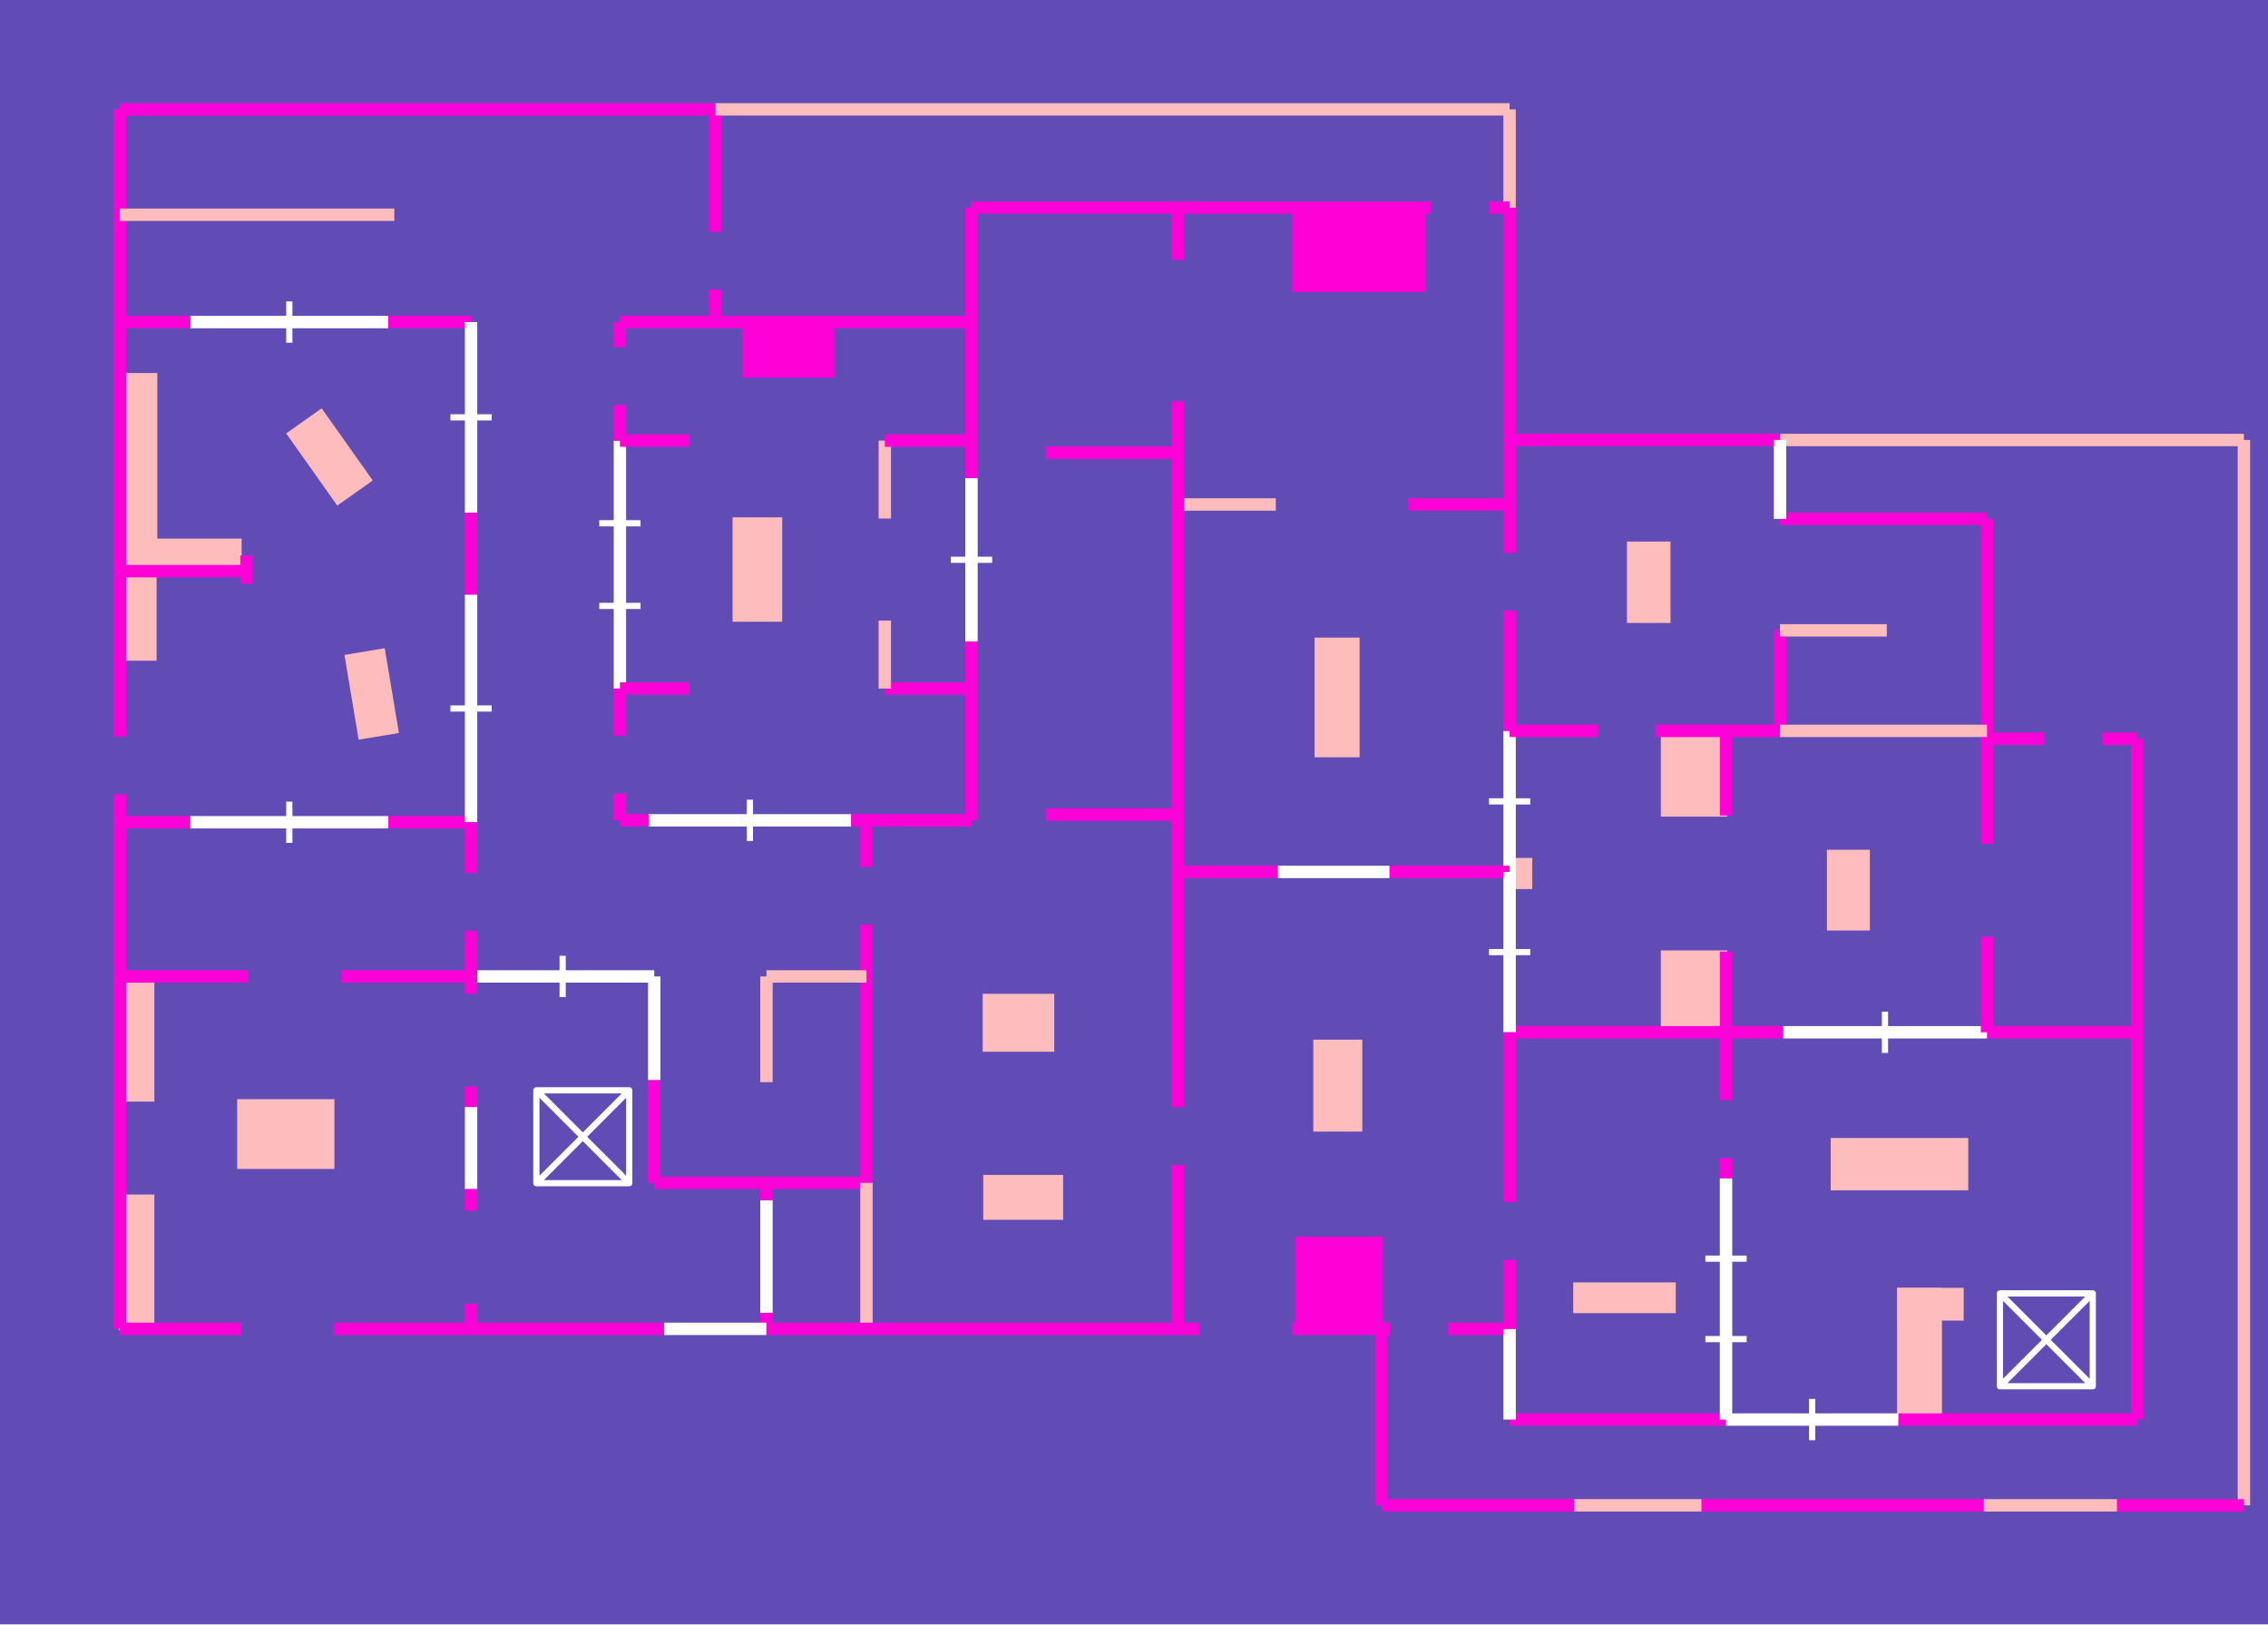
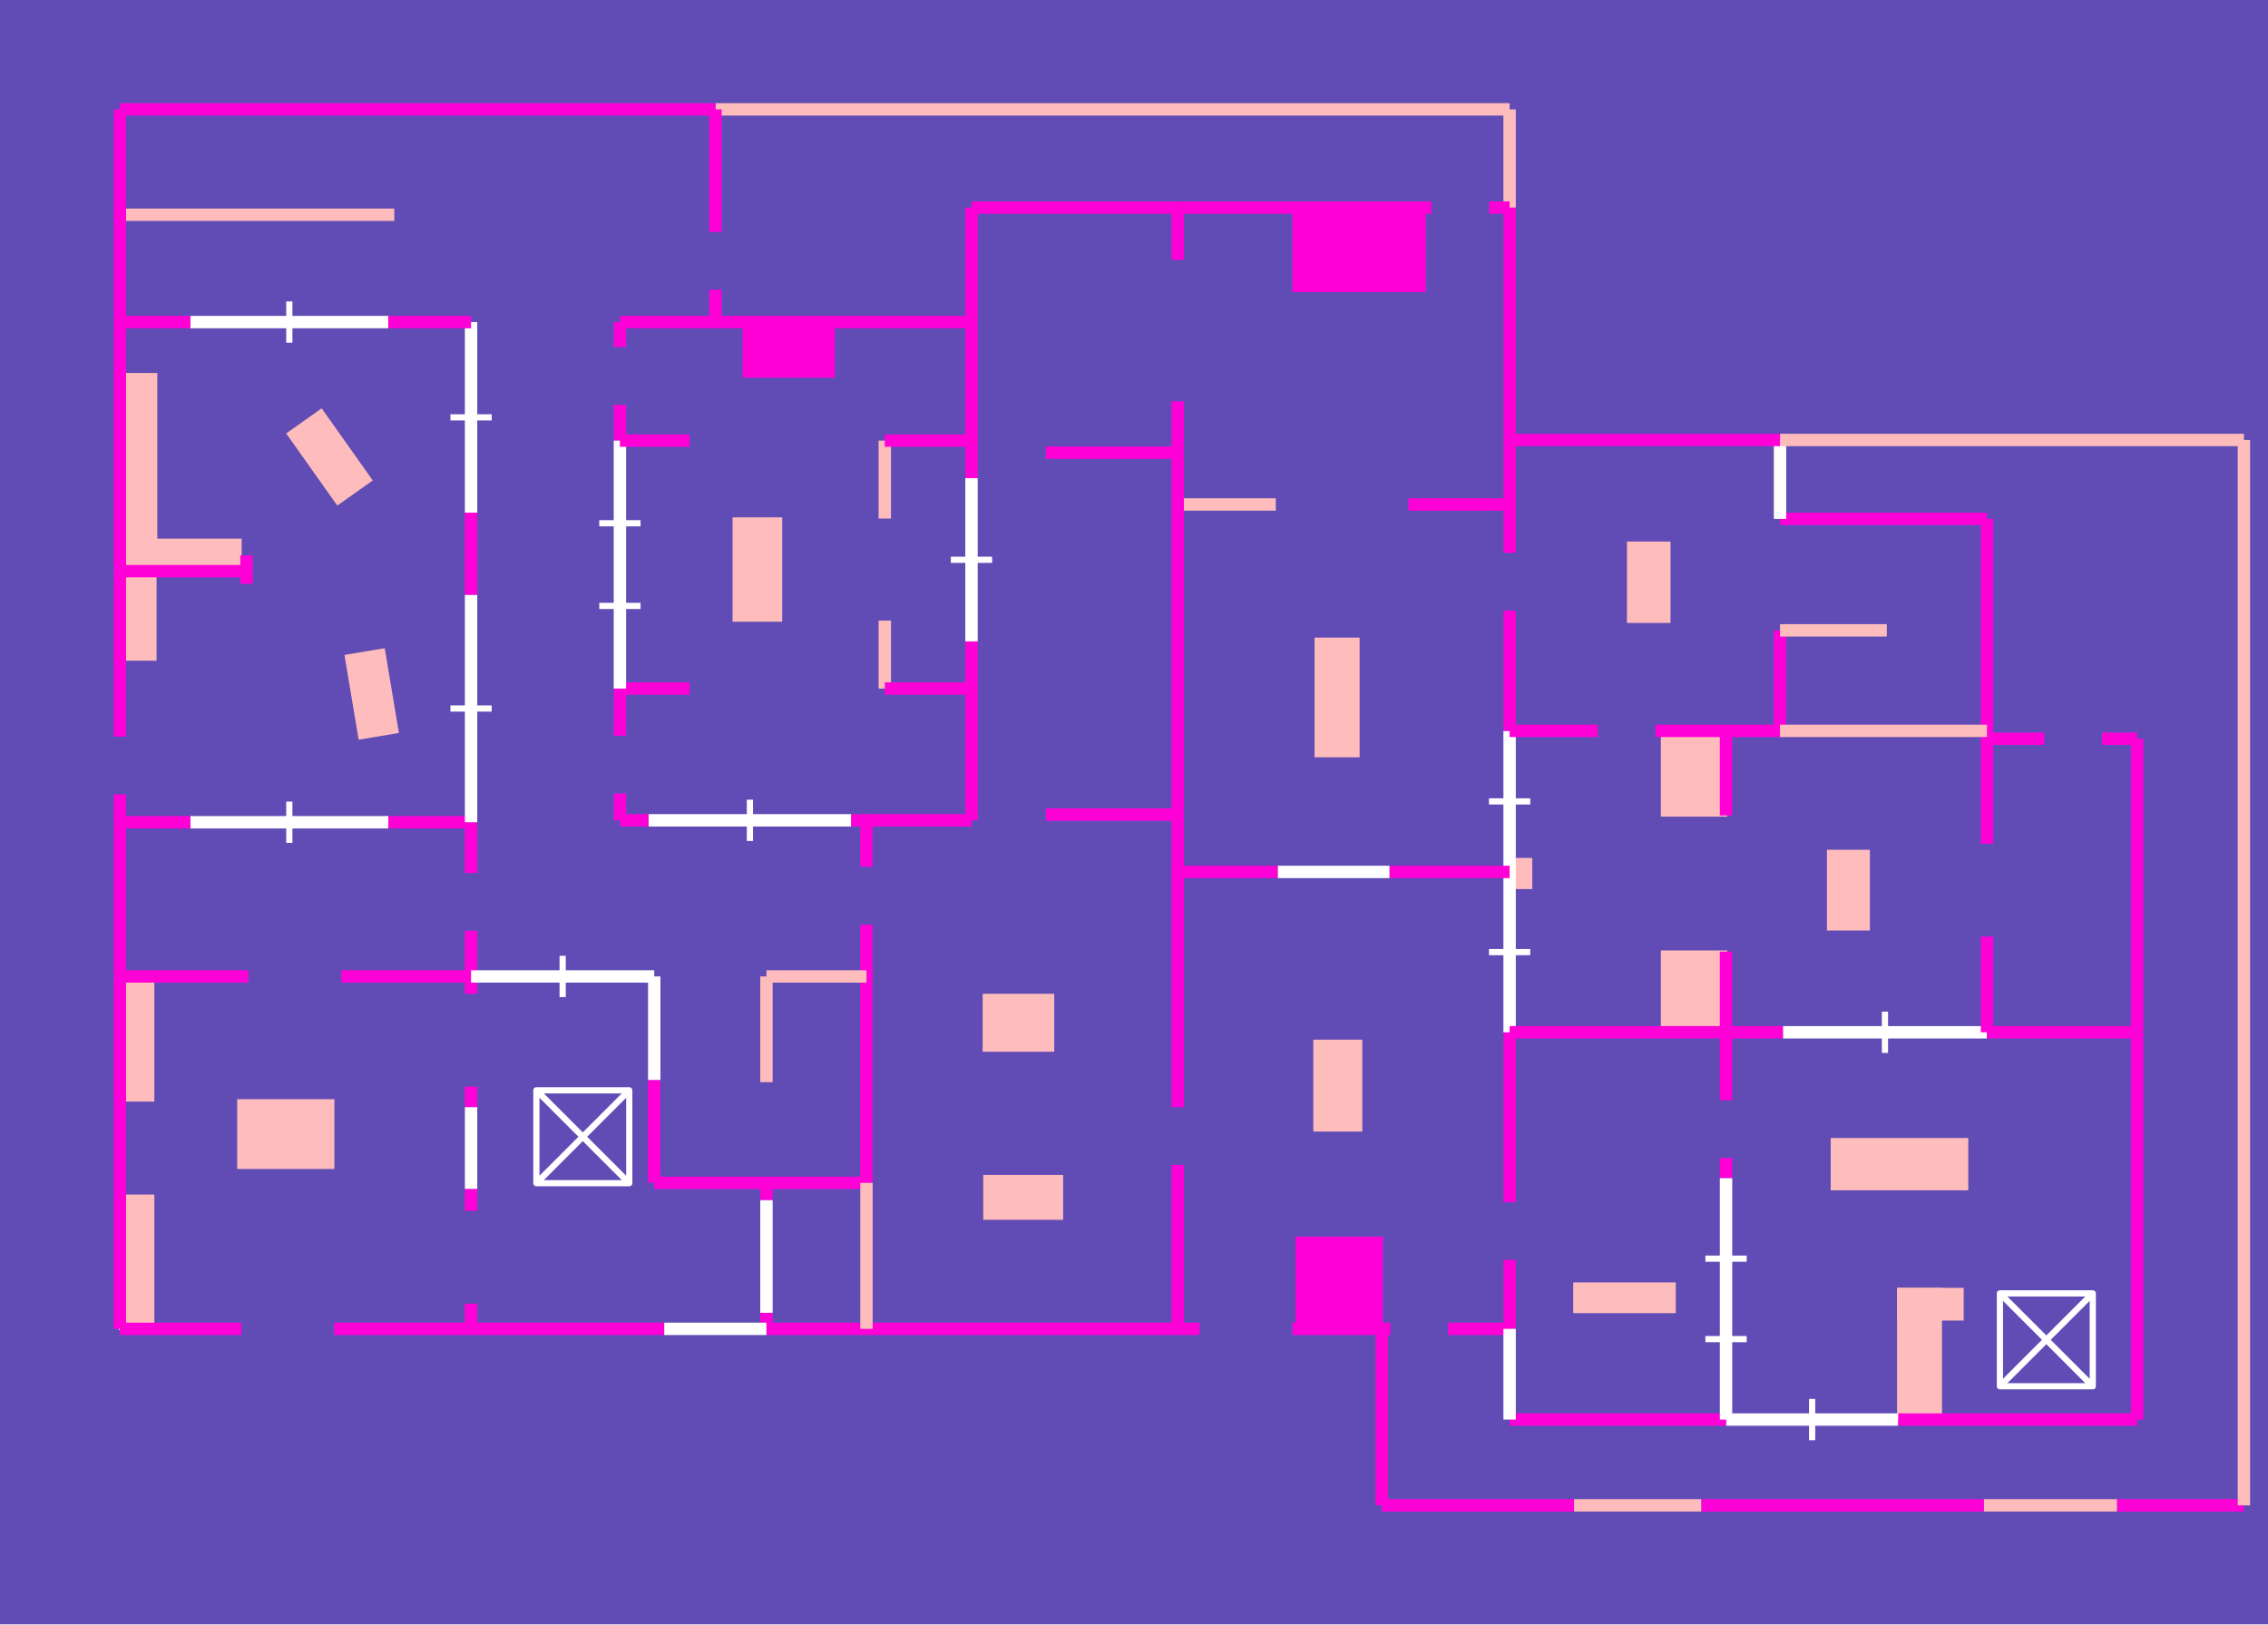
<svg xmlns="http://www.w3.org/2000/svg" viewBox="-235 -170 715 512">
  <rect fill="#614CB6" height="512" width="715" x="-235" y="-170" />
+   <path d="M75.167,-143.633 L96.98,-143.633 L96.98,-161.15 L75.167,-161.15 z" fill="#FFBCBC" stroke="#FFBCBC" stroke-width="0.75" transform="scale(1, -1)" />
+   <path d="M-114.017,-34.757 L-109.67,-60.735 L-121.626,-62.736 L-125.973,-36.758 z" fill="#FFBCBC" stroke="#FFBCBC" stroke-width="0.75" transform="scale(1, -1)" />
+   <path d="M-186.719,-137.788 L-197.205,-137.788 L-197.205,-176.863 L-186.719,-176.863 z" fill="#FFBCBC" stroke="#FFBCBC" stroke-width="0.75" transform="scale(1, -1)" />
+   <path d="M193.255,-68.33 L179.796,-68.33 L179.796,-31.355 L193.255,-31.355 z" fill="#FFBCBC" stroke="#FFBCBC" stroke-width="0.75" transform="scale(1, -1)" />
  <path d="M288.968,-87.042 L309.14,-87.042 L309.14,-60.378 L288.968,-60.378 z" fill="#FFBCBC" stroke="#FFBCBC" stroke-width="0.75" transform="scale(1, -1)" />
+   <path d="M173.823,-248.874 L200.613,-248.874 L200.613,-220.197 L173.823,-220.197 z" fill="#FF00D7" stroke="#FF00D7" stroke-width="0.75" transform="scale(1, -1)" />
+   <path d="M-159.193,-0.157 L-197.205,-0.157 L-197.205,-10.034 L-159.193,-10.034 z" fill="#FFBCBC" stroke="#FFBCBC" stroke-width="0.75" transform="scale(1, -1)" />
+   <path d="M194.094,-186.317 L179.402,-186.317 L179.402,-158.095 L194.094,-158.095 z" fill="#FFBCBC" stroke="#FFBCBC" stroke-width="0.75" transform="scale(1, -1)" />
+   <path d="M247.68,-109.87 L240.912,-109.87 L240.912,-100.806 L247.68,-100.806 z" fill="#FFBCBC" stroke="#FFBCBC" stroke-width="0.75" transform="scale(1, -1)" />
  <path d="M11.218,6.549 L-3.678,6.549 L-3.678,-25.609 L11.218,-25.609 z" fill="#FFBCBC" stroke="#FFBCBC" stroke-width="0.75" transform="scale(1, -1)" />
+   <path d="M278.285,-1.077 L291.265,-1.077 L291.265,-25.992 L278.285,-25.992 z" fill="#FFBCBC" stroke="#FFBCBC" stroke-width="0.75" transform="scale(1, -1)" />
+   <path d="M363.433,-236.319 L376.839,-236.319 L376.839,-277.466 L363.433,-277.466 z" fill="#FFBCBC" stroke="#FFBCBC" stroke-width="0.75" transform="scale(1, -1)" />
+   <path d="M383.691,-245.892 L363.433,-245.892 L363.433,-236.319 L383.691,-236.319 z" fill="#FFBCBC" stroke="#FFBCBC" stroke-width="0.75" transform="scale(1, -1)" />
+   <path d="M288.968,-129.966 L309.14,-129.966 L309.14,-155.392 L288.968,-155.392 z" fill="#FFBCBC" stroke="#FFBCBC" stroke-width="0.75" transform="scale(1, -1)" />
+   <path d="M-133.687,40.769 L-118.009,18.641 L-128.575,11.155 L-144.253,33.283 z" fill="#FFBCBC" stroke="#FFBCBC" stroke-width="0.75" transform="scale(1, -1)" />
  <path d="M172.782,104.552 L214.113,104.552 L214.113,78.315 L172.782,78.315 z" fill="#FF00D7" stroke="#FF00D7" stroke-width="0.75" transform="scale(1, -1)" />
+   <path d="M27.837,68.476 L-0.525,68.476 L-0.525,51.327 L27.837,51.327 z" fill="#FF00D7" stroke="#FF00D7" stroke-width="0.75" transform="scale(1, -1)" />
+   <path d="M261.345,-234.616 L292.929,-234.616 L292.929,-243.553 L261.345,-243.553 z" fill="#FFBCBC" stroke="#FFBCBC" stroke-width="0.75" transform="scale(1, -1)" />
+   <path d="M-129.955,-198.099 L-159.854,-198.099 L-159.854,-176.863 L-129.955,-176.863 z" fill="#FFBCBC" stroke="#FFBCBC" stroke-width="0.75" transform="scale(1, -1)" />
+   <path d="M341.321,-98.234 L354.111,-98.234 L354.111,-122.934 L341.321,-122.934 z" fill="#FFBCBC" stroke="#FFBCBC" stroke-width="0.75" transform="scale(1, -1)" />
+   <path d="M-186.719,-206.915 L-197.205,-206.915 L-197.205,-248.874 L-186.719,-248.874 z" fill="#FFBCBC" stroke="#FFBCBC" stroke-width="0.75" transform="scale(1, -1)" />
  <path d="M342.516,-189.093 L385.125,-189.093 L385.125,-204.832 L342.516,-204.832 z" fill="#FFBCBC" stroke="#FFBCBC" stroke-width="0.75" transform="scale(1, -1)" />
-   <path d="M247.68,-109.87 L240.912,-109.87 L240.912,-100.806 L247.68,-100.806 z" fill="#FFBCBC" stroke="#FFBCBC" stroke-width="0.75" transform="scale(1, -1)" />
-   <path d="M-114.017,-34.757 L-109.67,-60.735 L-121.626,-62.736 L-125.973,-36.758 z" fill="#FFBCBC" stroke="#FFBCBC" stroke-width="0.75" transform="scale(1, -1)" />
-   <path d="M-186.719,-206.915 L-197.205,-206.915 L-197.205,-248.874 L-186.719,-248.874 z" fill="#FFBCBC" stroke="#FFBCBC" stroke-width="0.75" transform="scale(1, -1)" />
-   <path d="M75.167,-143.633 L96.98,-143.633 L96.98,-161.15 L75.167,-161.15 z" fill="#FFBCBC" stroke="#FFBCBC" stroke-width="0.75" transform="scale(1, -1)" />
-   <path d="M288.968,-129.966 L309.14,-129.966 L309.14,-155.392 L288.968,-155.392 z" fill="#FFBCBC" stroke="#FFBCBC" stroke-width="0.75" transform="scale(1, -1)" />
+   <path d="M99.783,-214.126 L75.348,-214.126 L75.348,-200.73 L99.783,-200.73 z" fill="#FFBCBC" stroke="#FFBCBC" stroke-width="0.75" transform="scale(1, -1)" />
  <path d="M-185.779,52.047 L-197.205,52.047 L-197.205,-10.034 L-185.779,-10.034 z" fill="#FFBCBC" stroke="#FFBCBC" stroke-width="0.75" transform="scale(1, -1)" />
-   <path d="M383.691,-245.892 L363.433,-245.892 L363.433,-236.319 L383.691,-236.319 z" fill="#FFBCBC" stroke="#FFBCBC" stroke-width="0.75" transform="scale(1, -1)" />
-   <path d="M193.255,-68.33 L179.796,-68.33 L179.796,-31.355 L193.255,-31.355 z" fill="#FFBCBC" stroke="#FFBCBC" stroke-width="0.75" transform="scale(1, -1)" />
-   <path d="M363.433,-236.319 L376.839,-236.319 L376.839,-277.466 L363.433,-277.466 z" fill="#FFBCBC" stroke="#FFBCBC" stroke-width="0.75" transform="scale(1, -1)" />
-   <path d="M194.094,-186.317 L179.402,-186.317 L179.402,-158.095 L194.094,-158.095 z" fill="#FFBCBC" stroke="#FFBCBC" stroke-width="0.75" transform="scale(1, -1)" />
-   <path d="M173.823,-248.874 L200.613,-248.874 L200.613,-220.197 L173.823,-220.197 z" fill="#FF00D7" stroke="#FF00D7" stroke-width="0.75" transform="scale(1, -1)" />
-   <path d="M-129.955,-198.099 L-159.854,-198.099 L-159.854,-176.863 L-129.955,-176.863 z" fill="#FFBCBC" stroke="#FFBCBC" stroke-width="0.75" transform="scale(1, -1)" />
-   <path d="M99.783,-214.126 L75.348,-214.126 L75.348,-200.73 L99.783,-200.73 z" fill="#FFBCBC" stroke="#FFBCBC" stroke-width="0.75" transform="scale(1, -1)" />
-   <path d="M27.837,68.476 L-0.525,68.476 L-0.525,51.327 L27.837,51.327 z" fill="#FF00D7" stroke="#FF00D7" stroke-width="0.75" transform="scale(1, -1)" />
-   <path d="M278.285,-1.077 L291.265,-1.077 L291.265,-25.992 L278.285,-25.992 z" fill="#FFBCBC" stroke="#FFBCBC" stroke-width="0.75" transform="scale(1, -1)" />
-   <path d="M341.321,-98.234 L354.111,-98.234 L354.111,-122.934 L341.321,-122.934 z" fill="#FFBCBC" stroke="#FFBCBC" stroke-width="0.75" transform="scale(1, -1)" />
-   <path d="M-133.687,40.769 L-118.009,18.641 L-128.575,11.155 L-144.253,33.283 z" fill="#FFBCBC" stroke="#FFBCBC" stroke-width="0.75" transform="scale(1, -1)" />
-   <path d="M-186.719,-137.788 L-197.205,-137.788 L-197.205,-176.863 L-186.719,-176.863 z" fill="#FFBCBC" stroke="#FFBCBC" stroke-width="0.75" transform="scale(1, -1)" />
-   <path d="M261.345,-234.616 L292.929,-234.616 L292.929,-243.553 L261.345,-243.553 z" fill="#FFBCBC" stroke="#FFBCBC" stroke-width="0.75" transform="scale(1, -1)" />
-   <path d="M-159.193,-0.157 L-197.205,-0.157 L-197.205,-10.034 L-159.193,-10.034 z" fill="#FFBCBC" stroke="#FFBCBC" stroke-width="0.75" transform="scale(1, -1)" />
  <path d="M-186.015,-37.889 L-197.205,-37.889 L-197.205,-10.034 L-186.015,-10.034 z" fill="#FFBCBC" stroke="#FFBCBC" stroke-width="0.75" transform="scale(1, -1)" />
+   <path d="M395.482,-266.972 L424.759,-237.695 L395.482,-237.695 L424.759,-266.972 L395.482,-266.972 L395.482,-237.695 L424.759,-237.695 L424.759,-266.972 z" fill="none" stroke="#FFFFFF" stroke-linejoin="round" stroke-width="1.952" transform="scale(1, -1)" />
  <path d="M-65.902,-202.959 L-36.625,-173.683 L-65.902,-173.683 L-36.625,-202.959 L-65.902,-202.959 L-65.902,-173.683 L-36.625,-173.683 L-36.625,-202.959 z" fill="none" stroke="#FFFFFF" stroke-linejoin="round" stroke-width="1.952" transform="scale(1, -1)" />
-   <path d="M395.482,-266.972 L424.759,-237.695 L395.482,-237.695 L424.759,-266.972 L395.482,-266.972 L395.482,-237.695 L424.759,-237.695 L424.759,-266.972 z" fill="none" stroke="#FFFFFF" stroke-linejoin="round" stroke-width="1.952" transform="scale(1, -1)" />
+   <path d="M-197.205,-10.034 L-197.205,68.476 z" fill="none" stroke="#FF00D7" stroke-width="3.904" transform="scale(1, -1)" />
+   <path d="M438.751,-155.392 L438.751,-62.863 z" fill="none" stroke="#FF00D7" stroke-width="3.904" transform="scale(1, -1)" />
+   <path d="M240.912,135.525 L240.912,104.552 z" fill="none" stroke="#FFBCBC" stroke-width="3.904" transform="scale(1, -1)" />
+   <path d="M94.716,27.304 L136.271,27.304 z" fill="none" stroke="#FF00D7" stroke-width="3.904" transform="scale(1, -1)" />
+   <path d="M-86.495,-248.874 L-129.633,-248.874 z" fill="none" stroke="#FF00D7" stroke-width="3.904" transform="scale(1, -1)" />
+   <path d="M-158.91,-248.874 L-197.205,-248.874 z" fill="none" stroke="#FF00D7" stroke-width="3.904" transform="scale(1, -1)" />
  <path d="M71.27,-32.19 L71.27,19.285 z" fill="none" stroke="#FFFFFF" stroke-width="3.904" transform="scale(1, -1)" />
  <path d="M77.776,-6.453 L64.764,-6.453 z" fill="none" stroke="#FFFFFF" stroke-width="1.952" transform="scale(1, -1)" />
-   <path d="M71.27,68.476 L-39.57,68.476 z" fill="none" stroke="#FF00D7" stroke-width="3.904" transform="scale(1, -1)" />
-   <path d="M-25.611,-248.874 L-86.495,-248.874 z" fill="none" stroke="#FF00D7" stroke-width="3.904" transform="scale(1, -1)" />
+   <path d="M309.14,-277.466 L363.433,-277.466 z" fill="none" stroke="#FFFFFF" stroke-width="3.904" transform="scale(1, -1)" />
+   <path d="M336.286,-283.972 L336.286,-270.96 z" fill="none" stroke="#FFFFFF" stroke-width="1.952" transform="scale(1, -1)" />
+   <path d="M327.077,-155.392 L391.414,-155.392 z" fill="none" stroke="#FFFFFF" stroke-width="3.904" transform="scale(1, -1)" />
+   <path d="M359.245,-161.898 L359.245,-148.886 z" fill="none" stroke="#FFFFFF" stroke-width="1.952" transform="scale(1, -1)" />
+   <path d="M136.271,-248.874 L6.63,-248.874 z" fill="none" stroke="#FF00D7" stroke-width="3.904" transform="scale(1, -1)" />
+   <path d="M326.162,-28.696 L326.162,-60.378 z" fill="none" stroke="#FF00D7" stroke-width="3.904" transform="scale(1, -1)" />
+   <path d="M71.27,104.552 L71.27,68.476 z" fill="none" stroke="#FF00D7" stroke-width="3.904" transform="scale(1, -1)" />
+   <path d="M438.751,-155.392 L391.414,-155.392 z" fill="none" stroke="#FF00D7" stroke-width="3.904" transform="scale(1, -1)" />
+   <path d="M-86.495,8.407 L-86.495,68.476 z" fill="none" stroke="#FFFFFF" stroke-width="3.904" transform="scale(1, -1)" />
+   <path d="M-79.989,38.442 L-93.001,38.442 z" fill="none" stroke="#FFFFFF" stroke-width="1.952" transform="scale(1, -1)" />
+   <path d="M94.716,-86.791 L136.271,-86.791 z" fill="none" stroke="#FF00D7" stroke-width="3.904" transform="scale(1, -1)" />
+   <path d="M136.271,43.504 L136.271,27.304 z" fill="none" stroke="#FF00D7" stroke-width="3.904" transform="scale(1, -1)" />
+   <path d="M-86.495,-89.187 L-86.495,-105.172 z" fill="none" stroke="#FF00D7" stroke-width="3.904" transform="scale(1, -1)" />
+   <path d="M-86.495,-123.389 L-86.495,-137.788 z" fill="none" stroke="#FF00D7" stroke-width="3.904" transform="scale(1, -1)" />
+   <path d="M43.939,-25.609 L43.939,-47.045 z" fill="none" stroke="#FFBCBC" stroke-width="3.904" transform="scale(1, -1)" />
+   <path d="M240.912,-248.874 L240.912,-227.13 z" fill="none" stroke="#FF00D7" stroke-width="3.904" transform="scale(1, -1)" />
+   <path d="M240.912,-208.913 L240.912,-155.392 z" fill="none" stroke="#FF00D7" stroke-width="3.904" transform="scale(1, -1)" />
+   <path d="M71.27,68.476 L71.27,19.285 z" fill="none" stroke="#FF00D7" stroke-width="3.904" transform="scale(1, -1)" />
+   <path d="M309.14,-201.391 L309.14,-195.034 z" fill="none" stroke="#FF00D7" stroke-width="3.904" transform="scale(1, -1)" />
+   <path d="M309.14,-176.817 L309.14,-155.392 z" fill="none" stroke="#FF00D7" stroke-width="3.904" transform="scale(1, -1)" />
+   <path d="M167.201,10.982 L136.271,10.982 z" fill="none" stroke="#FFBCBC" stroke-width="3.904" transform="scale(1, -1)" />
+   <path d="M309.14,-155.392 L327.077,-155.392 z" fill="none" stroke="#FF00D7" stroke-width="3.904" transform="scale(1, -1)" />
+   <path d="M6.63,-208.317 L6.63,-202.856 z" fill="none" stroke="#FF00D7" stroke-width="3.904" transform="scale(1, -1)" />
+   <path d="M240.912,-104.846 L240.912,-155.392 z" fill="none" stroke="#FFFFFF" stroke-width="3.904" transform="scale(1, -1)" />
+   <path d="M234.406,-130.119 L247.418,-130.119 z" fill="none" stroke="#FFFFFF" stroke-width="1.952" transform="scale(1, -1)" />
+   <path d="M209.011,10.982 L240.912,10.982 z" fill="none" stroke="#FF00D7" stroke-width="3.904" transform="scale(1, -1)" />
+   <path d="M71.27,-88.58 L71.27,-32.19 z" fill="none" stroke="#FF00D7" stroke-width="3.904" transform="scale(1, -1)" />
+   <path d="M472.404,-304.509 L432.375,-304.509 z" fill="none" stroke="#FF00D7" stroke-width="3.904" transform="scale(1, -1)" />
+   <path d="M-112.576,-89.187 L-86.495,-89.187 z" fill="none" stroke="#FF00D7" stroke-width="3.904" transform="scale(1, -1)" />
+   <path d="M-175.005,-89.187 L-112.576,-89.187 z" fill="none" stroke="#FFFFFF" stroke-width="3.904" transform="scale(1, -1)" />
+   <path d="M-143.791,-95.693 L-143.791,-82.681 z" fill="none" stroke="#FFFFFF" stroke-width="1.952" transform="scale(1, -1)" />
+   <path d="M38.159,-202.856 L6.63,-202.856 z" fill="none" stroke="#FF00D7" stroke-width="3.904" transform="scale(1, -1)" />
+   <path d="M-86.495,-178.967 L-86.495,-204.822 z" fill="none" stroke="#FFFFFF" stroke-width="3.904" transform="scale(1, -1)" />
+   <path d="M-86.495,-178.967 L-86.495,-172.531 z" fill="none" stroke="#FF00D7" stroke-width="3.904" transform="scale(1, -1)" />
+   <path d="M-86.495,-143.254 L-86.495,-137.788 z" fill="none" stroke="#FF00D7" stroke-width="3.904" transform="scale(1, -1)" />
+   <path d="M-30.514,-88.58 L-39.57,-88.58 z" fill="none" stroke="#FF00D7" stroke-width="3.904" transform="scale(1, -1)" />
  <path d="M-197.205,-10.034 L-197.205,-62.179 z" fill="none" stroke="#FF00D7" stroke-width="3.904" transform="scale(1, -1)" />
  <path d="M-197.205,-80.396 L-197.205,-89.187 z" fill="none" stroke="#FF00D7" stroke-width="3.904" transform="scale(1, -1)" />
+   <path d="M38.159,-202.856 L38.159,-121.487 z" fill="none" stroke="#FF00D7" stroke-width="3.904" transform="scale(1, -1)" />
+   <path d="M38.159,-103.27 L38.159,-88.58 z" fill="none" stroke="#FF00D7" stroke-width="3.904" transform="scale(1, -1)" />
+   <path d="M6.63,-137.788 L6.63,-171.111 z" fill="none" stroke="#FFBCBC" stroke-width="3.904" transform="scale(1, -1)" />
+   <path d="M-112.576,68.476 L-175.005,68.476 z" fill="none" stroke="#FFFFFF" stroke-width="3.904" transform="scale(1, -1)" />
+   <path d="M-143.791,74.982 L-143.791,61.97 z" fill="none" stroke="#FFFFFF" stroke-width="1.952" transform="scale(1, -1)" />
+   <path d="M200.613,-248.874 L200.613,-304.509 z" fill="none" stroke="#FF00D7" stroke-width="3.904" transform="scale(1, -1)" />
+   <path d="M-197.205,-137.788 L-156.664,-137.788 z" fill="none" stroke="#FF00D7" stroke-width="3.904" transform="scale(1, -1)" />
+   <path d="M-127.387,-137.788 L-86.495,-137.788 z" fill="none" stroke="#FF00D7" stroke-width="3.904" transform="scale(1, -1)" />
+   <path d="M438.751,-277.466 L438.751,-155.392 z" fill="none" stroke="#FF00D7" stroke-width="3.904" transform="scale(1, -1)" />
+   <path d="M-39.57,31.109 L-39.57,42.376 z" fill="none" stroke="#FF00D7" stroke-width="3.904" transform="scale(1, -1)" />
+   <path d="M-39.57,60.593 L-39.57,68.476 z" fill="none" stroke="#FF00D7" stroke-width="3.904" transform="scale(1, -1)" />
+   <path d="M-39.57,-88.58 L-39.57,-80.126 z" fill="none" stroke="#FF00D7" stroke-width="3.904" transform="scale(1, -1)" />
+   <path d="M-39.57,-61.909 L-39.57,-47.045 z" fill="none" stroke="#FF00D7" stroke-width="3.904" transform="scale(1, -1)" />
+   <path d="M472.404,31.312 L472.404,-304.509 z" fill="none" stroke="#FFBCBC" stroke-width="3.904" transform="scale(1, -1)" />
  <path d="M43.939,6.549 L43.939,31.109 z" fill="none" stroke="#FFBCBC" stroke-width="3.904" transform="scale(1, -1)" />
-   <path d="M-197.205,-10.034 L-197.205,68.476 z" fill="none" stroke="#FF00D7" stroke-width="3.904" transform="scale(1, -1)" />
+   <path d="M-157.292,-10.034 L-197.205,-10.034 z" fill="none" stroke="#FF00D7" stroke-width="3.904" transform="scale(1, -1)" />
+   <path d="M6.63,-243.81 L6.63,-248.874 z" fill="none" stroke="#FF00D7" stroke-width="3.904" transform="scale(1, -1)" />
+   <path d="M240.912,-60.378 L240.912,-104.846 z" fill="none" stroke="#FFFFFF" stroke-width="3.904" transform="scale(1, -1)" />
+   <path d="M234.406,-82.612 L247.418,-82.612 z" fill="none" stroke="#FFFFFF" stroke-width="1.952" transform="scale(1, -1)" />
+   <path d="M301.392,-304.509 L261.226,-304.509 z" fill="none" stroke="#FFBCBC" stroke-width="3.904" transform="scale(1, -1)" />
+   <path d="M71.27,-88.58 L38.159,-88.58 z" fill="none" stroke="#FF00D7" stroke-width="3.904" transform="scale(1, -1)" />
+   <path d="M240.912,104.552 L234.457,104.552 z" fill="none" stroke="#FF00D7" stroke-width="3.904" transform="scale(1, -1)" />
+   <path d="M216.24,104.552 L136.271,104.552 z" fill="none" stroke="#FF00D7" stroke-width="3.904" transform="scale(1, -1)" />
+   <path d="M240.912,-277.466 L309.14,-277.466 z" fill="none" stroke="#FF00D7" stroke-width="3.904" transform="scale(1, -1)" />
+   <path d="M391.414,6.44 L326.162,6.44 z" fill="none" stroke="#FF00D7" stroke-width="3.904" transform="scale(1, -1)" />
+   <path d="M-17.599,-47.045 L-39.57,-47.045 z" fill="none" stroke="#FF00D7" stroke-width="3.904" transform="scale(1, -1)" />
+   <path d="M43.939,-47.045 L71.27,-47.045 z" fill="none" stroke="#FF00D7" stroke-width="3.904" transform="scale(1, -1)" />
+   <path d="M309.14,-87.042 L309.14,-60.378 z" fill="none" stroke="#FF00D7" stroke-width="3.904" transform="scale(1, -1)" />
+   <path d="M71.27,31.109 L43.939,31.109 z" fill="none" stroke="#FF00D7" stroke-width="3.904" transform="scale(1, -1)" />
+   <path d="M-28.747,-202.856 L6.63,-202.856 z" fill="none" stroke="#FF00D7" stroke-width="3.904" transform="scale(1, -1)" />
+   <path d="M-110.697,102.308 L-197.205,102.308 z" fill="none" stroke="#FFBCBC" stroke-width="3.904" transform="scale(1, -1)" />
+   <path d="M326.162,-60.378 L286.911,-60.378 z" fill="none" stroke="#FF00D7" stroke-width="3.904" transform="scale(1, -1)" />
+   <path d="M268.694,-60.378 L240.912,-60.378 z" fill="none" stroke="#FF00D7" stroke-width="3.904" transform="scale(1, -1)" />
+   <path d="M326.162,6.44 L326.162,31.312 z" fill="none" stroke="#FFFFFF" stroke-width="3.904" transform="scale(1, -1)" />
+   <path d="M38.159,-137.788 L6.63,-137.788 z" fill="none" stroke="#FFBCBC" stroke-width="3.904" transform="scale(1, -1)" />
+   <path d="M6.63,-208.317 L6.63,-243.81 z" fill="none" stroke="#FFFFFF" stroke-width="3.904" transform="scale(1, -1)" />
+   <path d="M-28.747,-170.482 L-28.747,-137.788 z" fill="none" stroke="#FFFFFF" stroke-width="3.904" transform="scale(1, -1)" />
+   <path d="M391.414,-155.392 L391.414,-125.244 z" fill="none" stroke="#FF00D7" stroke-width="3.904" transform="scale(1, -1)" />
+   <path d="M391.414,-95.967 L391.414,-62.863 z" fill="none" stroke="#FF00D7" stroke-width="3.904" transform="scale(1, -1)" />
+   <path d="M203.031,-104.846 L240.912,-104.846 z" fill="none" stroke="#FF00D7" stroke-width="3.904" transform="scale(1, -1)" />
+   <path d="M438.751,-62.863 L427.689,-62.863 z" fill="none" stroke="#FF00D7" stroke-width="3.904" transform="scale(1, -1)" />
+   <path d="M409.472,-62.863 L391.414,-62.863 z" fill="none" stroke="#FF00D7" stroke-width="3.904" transform="scale(1, -1)" />
+   <path d="M33.341,-88.58 L-30.514,-88.58 z" fill="none" stroke="#FFFFFF" stroke-width="3.904" transform="scale(1, -1)" />
+   <path d="M1.413,-82.074 L1.413,-95.086 z" fill="none" stroke="#FFFFFF" stroke-width="1.952" transform="scale(1, -1)" />
+   <path d="M136.271,88.08 L136.271,104.552 z" fill="none" stroke="#FF00D7" stroke-width="3.904" transform="scale(1, -1)" />
+   <path d="M438.751,-277.466 L363.433,-277.466 z" fill="none" stroke="#FF00D7" stroke-width="3.904" transform="scale(1, -1)" />
  <path d="M-175.005,-89.187 L-197.205,-89.187 z" fill="none" stroke="#FF00D7" stroke-width="3.904" transform="scale(1, -1)" />
-   <path d="M167.201,10.982 L136.271,10.982 z" fill="none" stroke="#FFBCBC" stroke-width="3.904" transform="scale(1, -1)" />
  <path d="M-39.57,31.109 L-39.57,-47.045 z" fill="none" stroke="#FFFFFF" stroke-width="3.904" transform="scale(1, -1)" />
  <path d="M-46.076,5.057 L-33.064,5.057 z" fill="none" stroke="#FFFFFF" stroke-width="1.952" transform="scale(1, -1)" />
  <path d="M-46.076,-20.994 L-33.064,-20.994 z" fill="none" stroke="#FFFFFF" stroke-width="1.952" transform="scale(1, -1)" />
-   <path d="M94.716,27.304 L136.271,27.304 z" fill="none" stroke="#FF00D7" stroke-width="3.904" transform="scale(1, -1)" />
-   <path d="M-17.599,-47.045 L-39.57,-47.045 z" fill="none" stroke="#FF00D7" stroke-width="3.904" transform="scale(1, -1)" />
-   <path d="M240.912,-277.466 L309.14,-277.466 z" fill="none" stroke="#FF00D7" stroke-width="3.904" transform="scale(1, -1)" />
-   <path d="M438.751,-155.392 L391.414,-155.392 z" fill="none" stroke="#FF00D7" stroke-width="3.904" transform="scale(1, -1)" />
-   <path d="M167.867,-104.846 L136.271,-104.846 z" fill="none" stroke="#FF00D7" stroke-width="3.904" transform="scale(1, -1)" />
-   <path d="M33.341,-88.58 L-30.514,-88.58 z" fill="none" stroke="#FFFFFF" stroke-width="3.904" transform="scale(1, -1)" />
-   <path d="M1.413,-82.074 L1.413,-95.086 z" fill="none" stroke="#FFFFFF" stroke-width="1.952" transform="scale(1, -1)" />
-   <path d="M-197.205,-248.874 L-197.205,-137.788 z" fill="none" stroke="#FF00D7" stroke-width="3.904" transform="scale(1, -1)" />
-   <path d="M326.162,-28.696 L326.162,-60.378 z" fill="none" stroke="#FF00D7" stroke-width="3.904" transform="scale(1, -1)" />
-   <path d="M-112.576,68.476 L-175.005,68.476 z" fill="none" stroke="#FFFFFF" stroke-width="3.904" transform="scale(1, -1)" />
-   <path d="M-143.791,74.982 L-143.791,61.97 z" fill="none" stroke="#FFFFFF" stroke-width="1.952" transform="scale(1, -1)" />
-   <path d="M309.14,-129.966 L309.14,-155.392 z" fill="none" stroke="#FF00D7" stroke-width="3.904" transform="scale(1, -1)" />
-   <path d="M71.27,68.476 L71.27,19.285 z" fill="none" stroke="#FF00D7" stroke-width="3.904" transform="scale(1, -1)" />
-   <path d="M-39.57,31.109 L-39.57,42.376 z" fill="none" stroke="#FF00D7" stroke-width="3.904" transform="scale(1, -1)" />
-   <path d="M-39.57,60.593 L-39.57,68.476 z" fill="none" stroke="#FF00D7" stroke-width="3.904" transform="scale(1, -1)" />
-   <path d="M327.077,-155.392 L391.414,-155.392 z" fill="none" stroke="#FFFFFF" stroke-width="3.904" transform="scale(1, -1)" />
-   <path d="M359.245,-161.898 L359.245,-148.886 z" fill="none" stroke="#FFFFFF" stroke-width="1.952" transform="scale(1, -1)" />
-   <path d="M71.27,104.552 L71.27,68.476 z" fill="none" stroke="#FF00D7" stroke-width="3.904" transform="scale(1, -1)" />
-   <path d="M-175.005,68.476 L-197.205,68.476 z" fill="none" stroke="#FF00D7" stroke-width="3.904" transform="scale(1, -1)" />
-   <path d="M136.271,-86.791 L136.271,27.304 z" fill="none" stroke="#FF00D7" stroke-width="3.904" transform="scale(1, -1)" />
-   <path d="M38.159,-202.856 L38.159,-121.487 z" fill="none" stroke="#FF00D7" stroke-width="3.904" transform="scale(1, -1)" />
-   <path d="M38.159,-103.27 L38.159,-88.58 z" fill="none" stroke="#FF00D7" stroke-width="3.904" transform="scale(1, -1)" />
-   <path d="M240.912,10.982 L240.912,104.552 z" fill="none" stroke="#FF00D7" stroke-width="3.904" transform="scale(1, -1)" />
-   <path d="M38.159,-202.856 L6.63,-202.856 z" fill="none" stroke="#FF00D7" stroke-width="3.904" transform="scale(1, -1)" />
-   <path d="M71.27,-88.58 L38.159,-88.58 z" fill="none" stroke="#FF00D7" stroke-width="3.904" transform="scale(1, -1)" />
+   <path d="M-112.576,68.476 L-86.495,68.476 z" fill="none" stroke="#FF00D7" stroke-width="3.904" transform="scale(1, -1)" />
+   <path d="M38.159,-88.58 L33.341,-88.58 z" fill="none" stroke="#FF00D7" stroke-width="3.904" transform="scale(1, -1)" />
+   <path d="M432.375,-304.509 L390.411,-304.509 z" fill="none" stroke="#FFBCBC" stroke-width="3.904" transform="scale(1, -1)" />
  <path d="M-86.495,-137.788 L-28.747,-137.788 z" fill="none" stroke="#FFFFFF" stroke-width="3.904" transform="scale(1, -1)" />
  <path d="M-57.621,-144.294 L-57.621,-131.282 z" fill="none" stroke="#FFFFFF" stroke-width="1.952" transform="scale(1, -1)" />
-   <path d="M-112.576,68.476 L-86.495,68.476 z" fill="none" stroke="#FF00D7" stroke-width="3.904" transform="scale(1, -1)" />
-   <path d="M240.912,-60.378 L240.912,-104.846 z" fill="none" stroke="#FFFFFF" stroke-width="3.904" transform="scale(1, -1)" />
-   <path d="M234.406,-82.612 L247.418,-82.612 z" fill="none" stroke="#FFFFFF" stroke-width="1.952" transform="scale(1, -1)" />
-   <path d="M-86.495,-178.967 L-86.495,-172.531 z" fill="none" stroke="#FF00D7" stroke-width="3.904" transform="scale(1, -1)" />
-   <path d="M-86.495,-143.254 L-86.495,-137.788 z" fill="none" stroke="#FF00D7" stroke-width="3.904" transform="scale(1, -1)" />
-   <path d="M-86.495,8.407 L-86.495,68.476 z" fill="none" stroke="#FFFFFF" stroke-width="3.904" transform="scale(1, -1)" />
-   <path d="M-79.989,38.442 L-93.001,38.442 z" fill="none" stroke="#FFFFFF" stroke-width="1.952" transform="scale(1, -1)" />
-   <path d="M6.63,-137.788 L6.63,-171.111 z" fill="none" stroke="#FFBCBC" stroke-width="3.904" transform="scale(1, -1)" />
-   <path d="M309.14,-155.392 L240.912,-155.392 z" fill="none" stroke="#FF00D7" stroke-width="3.904" transform="scale(1, -1)" />
+   <path d="M391.414,-62.863 L391.414,6.44 z" fill="none" stroke="#FF00D7" stroke-width="3.904" transform="scale(1, -1)" />
+   <path d="M326.162,31.312 L472.404,31.312 z" fill="none" stroke="#FFBCBC" stroke-width="3.904" transform="scale(1, -1)" />
+   <path d="M240.912,10.982 L240.912,104.552 z" fill="none" stroke="#FF00D7" stroke-width="3.904" transform="scale(1, -1)" />
+   <path d="M-197.205,135.525 L-197.205,68.476 z" fill="none" stroke="#FF00D7" stroke-width="3.904" transform="scale(1, -1)" />
+   <path d="M-86.495,-17.476 L-86.495,-89.187 z" fill="none" stroke="#FFFFFF" stroke-width="3.904" transform="scale(1, -1)" />
+   <path d="M-93.001,-53.331 L-79.989,-53.331 z" fill="none" stroke="#FFFFFF" stroke-width="1.952" transform="scale(1, -1)" />
+   <path d="M-157.292,-5.078 L-157.292,-14.01 z" fill="none" stroke="#FF00D7" stroke-width="3.904" transform="scale(1, -1)" />
+   <path d="M167.867,-104.846 L136.271,-104.846 z" fill="none" stroke="#FF00D7" stroke-width="3.904" transform="scale(1, -1)" />
+   <path d="M71.27,68.476 L-39.57,68.476 z" fill="none" stroke="#FF00D7" stroke-width="3.904" transform="scale(1, -1)" />
+   <path d="M-197.205,-248.874 L-197.205,-137.788 z" fill="none" stroke="#FF00D7" stroke-width="3.904" transform="scale(1, -1)" />
+   <path d="M391.414,-60.378 L326.162,-60.378 z" fill="none" stroke="#FFBCBC" stroke-width="3.904" transform="scale(1, -1)" />
  <path d="M71.27,104.552 L136.271,104.552 z" fill="none" stroke="#FF00D7" stroke-width="3.904" transform="scale(1, -1)" />
-   <path d="M240.912,-60.378 L240.912,-22.479 z" fill="none" stroke="#FF00D7" stroke-width="3.904" transform="scale(1, -1)" />
-   <path d="M240.912,-4.262 L240.912,10.982 z" fill="none" stroke="#FF00D7" stroke-width="3.904" transform="scale(1, -1)" />
-   <path d="M-9.444,135.525 L-197.205,135.525 z" fill="none" stroke="#FF00D7" stroke-width="3.904" transform="scale(1, -1)" />
-   <path d="M326.162,31.312 L472.404,31.312 z" fill="none" stroke="#FFBCBC" stroke-width="3.904" transform="scale(1, -1)" />
-   <path d="M-28.747,-170.482 L-28.747,-137.788 z" fill="none" stroke="#FFFFFF" stroke-width="3.904" transform="scale(1, -1)" />
-   <path d="M71.27,-88.58 L71.27,-32.19 z" fill="none" stroke="#FF00D7" stroke-width="3.904" transform="scale(1, -1)" />
-   <path d="M-17.599,31.109 L-39.57,31.109 z" fill="none" stroke="#FF00D7" stroke-width="3.904" transform="scale(1, -1)" />
-   <path d="M136.271,-248.874 L136.271,-197.221 z" fill="none" stroke="#FF00D7" stroke-width="3.904" transform="scale(1, -1)" />
-   <path d="M136.271,-179.005 L136.271,-86.791 z" fill="none" stroke="#FF00D7" stroke-width="3.904" transform="scale(1, -1)" />
-   <path d="M-86.495,-178.967 L-86.495,-204.822 z" fill="none" stroke="#FFFFFF" stroke-width="3.904" transform="scale(1, -1)" />
-   <path d="M200.613,-248.874 L200.613,-304.509 z" fill="none" stroke="#FF00D7" stroke-width="3.904" transform="scale(1, -1)" />
-   <path d="M6.63,-243.81 L6.63,-248.874 z" fill="none" stroke="#FF00D7" stroke-width="3.904" transform="scale(1, -1)" />
-   <path d="M390.411,-304.509 L301.392,-304.509 z" fill="none" stroke="#FF00D7" stroke-width="3.904" transform="scale(1, -1)" />
-   <path d="M301.392,-304.509 L261.226,-304.509 z" fill="none" stroke="#FFBCBC" stroke-width="3.904" transform="scale(1, -1)" />
-   <path d="M71.27,31.109 L43.939,31.109 z" fill="none" stroke="#FF00D7" stroke-width="3.904" transform="scale(1, -1)" />
-   <path d="M472.404,31.312 L472.404,-304.509 z" fill="none" stroke="#FFBCBC" stroke-width="3.904" transform="scale(1, -1)" />
-   <path d="M203.031,-104.846 L240.912,-104.846 z" fill="none" stroke="#FF00D7" stroke-width="3.904" transform="scale(1, -1)" />
-   <path d="M240.912,135.525 L240.912,104.552 z" fill="none" stroke="#FFBCBC" stroke-width="3.904" transform="scale(1, -1)" />
-   <path d="M43.939,-47.045 L71.27,-47.045 z" fill="none" stroke="#FF00D7" stroke-width="3.904" transform="scale(1, -1)" />
-   <path d="M209.011,10.982 L240.912,10.982 z" fill="none" stroke="#FF00D7" stroke-width="3.904" transform="scale(1, -1)" />
-   <path d="M-197.205,-137.788 L-197.205,-89.187 z" fill="none" stroke="#FF00D7" stroke-width="3.904" transform="scale(1, -1)" />
-   <path d="M136.271,43.504 L136.271,27.304 z" fill="none" stroke="#FF00D7" stroke-width="3.904" transform="scale(1, -1)" />
-   <path d="M438.751,-277.466 L363.433,-277.466 z" fill="none" stroke="#FF00D7" stroke-width="3.904" transform="scale(1, -1)" />
-   <path d="M-28.747,-202.856 L6.63,-202.856 z" fill="none" stroke="#FF00D7" stroke-width="3.904" transform="scale(1, -1)" />
-   <path d="M-157.292,-5.078 L-157.292,-14.01 z" fill="none" stroke="#FF00D7" stroke-width="3.904" transform="scale(1, -1)" />
-   <path d="M309.14,-155.392 L327.077,-155.392 z" fill="none" stroke="#FF00D7" stroke-width="3.904" transform="scale(1, -1)" />
-   <path d="M-197.205,135.525 L-197.205,68.476 z" fill="none" stroke="#FF00D7" stroke-width="3.904" transform="scale(1, -1)" />
-   <path d="M438.751,-277.466 L438.751,-155.392 z" fill="none" stroke="#FF00D7" stroke-width="3.904" transform="scale(1, -1)" />
-   <path d="M391.414,6.44 L326.162,6.44 z" fill="none" stroke="#FF00D7" stroke-width="3.904" transform="scale(1, -1)" />
-   <path d="M-9.444,68.476 L-9.444,78.682 z" fill="none" stroke="#FF00D7" stroke-width="3.904" transform="scale(1, -1)" />
-   <path d="M-9.444,96.899 L-9.444,135.525 z" fill="none" stroke="#FF00D7" stroke-width="3.904" transform="scale(1, -1)" />
-   <path d="M94.716,-86.791 L136.271,-86.791 z" fill="none" stroke="#FF00D7" stroke-width="3.904" transform="scale(1, -1)" />
-   <path d="M43.939,-25.609 L43.939,-47.045 z" fill="none" stroke="#FFBCBC" stroke-width="3.904" transform="scale(1, -1)" />
  <path d="M309.14,-201.391 L309.14,-277.466 z" fill="none" stroke="#FFFFFF" stroke-width="3.904" transform="scale(1, -1)" />
  <path d="M302.634,-226.749 L315.646,-226.749 z" fill="none" stroke="#FFFFFF" stroke-width="1.952" transform="scale(1, -1)" />
  <path d="M302.634,-252.108 L315.646,-252.108 z" fill="none" stroke="#FFFFFF" stroke-width="1.952" transform="scale(1, -1)" />
-   <path d="M472.404,-304.509 L432.375,-304.509 z" fill="none" stroke="#FF00D7" stroke-width="3.904" transform="scale(1, -1)" />
-   <path d="M-86.495,8.407 L-86.495,-17.476 z" fill="none" stroke="#FF00D7" stroke-width="3.904" transform="scale(1, -1)" />
+   <path d="M240.912,-60.378 L240.912,-22.479 z" fill="none" stroke="#FF00D7" stroke-width="3.904" transform="scale(1, -1)" />
+   <path d="M240.912,-4.262 L240.912,10.982 z" fill="none" stroke="#FF00D7" stroke-width="3.904" transform="scale(1, -1)" />
+   <path d="M309.14,-155.392 L240.912,-155.392 z" fill="none" stroke="#FF00D7" stroke-width="3.904" transform="scale(1, -1)" />
+   <path d="M136.271,-86.791 L136.271,27.304 z" fill="none" stroke="#FF00D7" stroke-width="3.904" transform="scale(1, -1)" />
+   <path d="M240.912,135.525 L-9.444,135.525 z" fill="none" stroke="#FFBCBC" stroke-width="3.904" transform="scale(1, -1)" />
+   <path d="M-25.611,-248.874 L6.63,-248.874 z" fill="none" stroke="#FFFFFF" stroke-width="3.904" transform="scale(1, -1)" />
+   <path d="M359.825,-28.696 L326.162,-28.696 z" fill="none" stroke="#FFBCBC" stroke-width="3.904" transform="scale(1, -1)" />
+   <path d="M-197.205,-137.788 L-197.205,-89.187 z" fill="none" stroke="#FF00D7" stroke-width="3.904" transform="scale(1, -1)" />
+   <path d="M-28.747,-202.856 L-28.747,-170.482 z" fill="none" stroke="#FF00D7" stroke-width="3.904" transform="scale(1, -1)" />
+   <path d="M-17.599,31.109 L-39.57,31.109 z" fill="none" stroke="#FF00D7" stroke-width="3.904" transform="scale(1, -1)" />
  <path d="M261.226,-304.509 L200.613,-304.509 z" fill="none" stroke="#FF00D7" stroke-width="3.904" transform="scale(1, -1)" />
-   <path d="M38.159,-248.874 L38.159,-202.856 z" fill="none" stroke="#FFBCBC" stroke-width="3.904" transform="scale(1, -1)" />
+   <path d="M-175.005,68.476 L-197.205,68.476 z" fill="none" stroke="#FF00D7" stroke-width="3.904" transform="scale(1, -1)" />
+   <path d="M136.271,-248.874 L136.271,-197.221 z" fill="none" stroke="#FF00D7" stroke-width="3.904" transform="scale(1, -1)" />
+   <path d="M136.271,-179.005 L136.271,-86.791 z" fill="none" stroke="#FF00D7" stroke-width="3.904" transform="scale(1, -1)" />
+   <path d="M390.411,-304.509 L301.392,-304.509 z" fill="none" stroke="#FF00D7" stroke-width="3.904" transform="scale(1, -1)" />
  <path d="M240.912,-248.874 L221.544,-248.874 z" fill="none" stroke="#FF00D7" stroke-width="3.904" transform="scale(1, -1)" />
  <path d="M203.327,-248.874 L172.447,-248.874 z" fill="none" stroke="#FF00D7" stroke-width="3.904" transform="scale(1, -1)" />
  <path d="M143.17,-248.874 L136.271,-248.874 z" fill="none" stroke="#FF00D7" stroke-width="3.904" transform="scale(1, -1)" />
-   <path d="M38.159,-88.58 L33.341,-88.58 z" fill="none" stroke="#FF00D7" stroke-width="3.904" transform="scale(1, -1)" />
-   <path d="M432.375,-304.509 L390.411,-304.509 z" fill="none" stroke="#FFBCBC" stroke-width="3.904" transform="scale(1, -1)" />
-   <path d="M-39.57,-88.58 L-39.57,-80.126 z" fill="none" stroke="#FF00D7" stroke-width="3.904" transform="scale(1, -1)" />
-   <path d="M-39.57,-61.909 L-39.57,-47.045 z" fill="none" stroke="#FF00D7" stroke-width="3.904" transform="scale(1, -1)" />
-   <path d="M240.912,135.525 L-9.444,135.525 z" fill="none" stroke="#FFBCBC" stroke-width="3.904" transform="scale(1, -1)" />
-   <path d="M438.751,-155.392 L438.751,-62.863 z" fill="none" stroke="#FF00D7" stroke-width="3.904" transform="scale(1, -1)" />
-   <path d="M6.63,-208.317 L6.63,-243.81 z" fill="none" stroke="#FFFFFF" stroke-width="3.904" transform="scale(1, -1)" />
-   <path d="M309.14,-87.042 L309.14,-60.378 z" fill="none" stroke="#FF00D7" stroke-width="3.904" transform="scale(1, -1)" />
-   <path d="M326.162,-60.378 L286.911,-60.378 z" fill="none" stroke="#FF00D7" stroke-width="3.904" transform="scale(1, -1)" />
-   <path d="M268.694,-60.378 L240.912,-60.378 z" fill="none" stroke="#FF00D7" stroke-width="3.904" transform="scale(1, -1)" />
-   <path d="M309.14,-201.391 L309.14,-195.034 z" fill="none" stroke="#FF00D7" stroke-width="3.904" transform="scale(1, -1)" />
-   <path d="M309.14,-176.817 L309.14,-155.392 z" fill="none" stroke="#FF00D7" stroke-width="3.904" transform="scale(1, -1)" />
-   <path d="M438.751,-62.863 L427.689,-62.863 z" fill="none" stroke="#FF00D7" stroke-width="3.904" transform="scale(1, -1)" />
-   <path d="M409.472,-62.863 L391.414,-62.863 z" fill="none" stroke="#FF00D7" stroke-width="3.904" transform="scale(1, -1)" />
-   <path d="M-30.514,-88.58 L-39.57,-88.58 z" fill="none" stroke="#FF00D7" stroke-width="3.904" transform="scale(1, -1)" />
-   <path d="M-28.747,-202.856 L-28.747,-170.482 z" fill="none" stroke="#FF00D7" stroke-width="3.904" transform="scale(1, -1)" />
-   <path d="M-112.576,-89.187 L-86.495,-89.187 z" fill="none" stroke="#FF00D7" stroke-width="3.904" transform="scale(1, -1)" />
-   <path d="M-25.611,-248.874 L6.63,-248.874 z" fill="none" stroke="#FFFFFF" stroke-width="3.904" transform="scale(1, -1)" />
-   <path d="M-86.495,-17.476 L-86.495,-89.187 z" fill="none" stroke="#FFFFFF" stroke-width="3.904" transform="scale(1, -1)" />
-   <path d="M-93.001,-53.331 L-79.989,-53.331 z" fill="none" stroke="#FFFFFF" stroke-width="1.952" transform="scale(1, -1)" />
  <path d="M240.912,31.312 L326.162,31.312 z" fill="none" stroke="#FF00D7" stroke-width="3.904" transform="scale(1, -1)" />
-   <path d="M-110.697,102.308 L-197.205,102.308 z" fill="none" stroke="#FFBCBC" stroke-width="3.904" transform="scale(1, -1)" />
-   <path d="M-197.205,-137.788 L-156.664,-137.788 z" fill="none" stroke="#FF00D7" stroke-width="3.904" transform="scale(1, -1)" />
-   <path d="M-127.387,-137.788 L-86.495,-137.788 z" fill="none" stroke="#FF00D7" stroke-width="3.904" transform="scale(1, -1)" />
-   <path d="M391.414,-62.863 L391.414,6.44 z" fill="none" stroke="#FF00D7" stroke-width="3.904" transform="scale(1, -1)" />
-   <path d="M240.912,-104.846 L240.912,-155.392 z" fill="none" stroke="#FFFFFF" stroke-width="3.904" transform="scale(1, -1)" />
-   <path d="M234.406,-130.119 L247.418,-130.119 z" fill="none" stroke="#FFFFFF" stroke-width="1.952" transform="scale(1, -1)" />
-   <path d="M309.14,-277.466 L363.433,-277.466 z" fill="none" stroke="#FFFFFF" stroke-width="3.904" transform="scale(1, -1)" />
-   <path d="M336.286,-283.972 L336.286,-270.96 z" fill="none" stroke="#FFFFFF" stroke-width="1.952" transform="scale(1, -1)" />
-   <path d="M203.031,-104.846 L167.867,-104.846 z" fill="none" stroke="#FFFFFF" stroke-width="3.904" transform="scale(1, -1)" />
-   <path d="M6.63,-208.317 L6.63,-202.856 z" fill="none" stroke="#FF00D7" stroke-width="3.904" transform="scale(1, -1)" />
+   <path d="M-86.495,8.407 L-86.495,-17.476 z" fill="none" stroke="#FF00D7" stroke-width="3.904" transform="scale(1, -1)" />
  <path d="M240.912,-277.466 L240.912,-248.874 z" fill="none" stroke="#FFFFFF" stroke-width="3.904" transform="scale(1, -1)" />
-   <path d="M38.159,-137.788 L6.63,-137.788 z" fill="none" stroke="#FFBCBC" stroke-width="3.904" transform="scale(1, -1)" />
-   <path d="M391.414,-60.378 L326.162,-60.378 z" fill="none" stroke="#FFBCBC" stroke-width="3.904" transform="scale(1, -1)" />
-   <path d="M391.414,-155.392 L391.414,-125.244 z" fill="none" stroke="#FF00D7" stroke-width="3.904" transform="scale(1, -1)" />
-   <path d="M391.414,-95.967 L391.414,-62.863 z" fill="none" stroke="#FF00D7" stroke-width="3.904" transform="scale(1, -1)" />
-   <path d="M359.825,-28.696 L326.162,-28.696 z" fill="none" stroke="#FFBCBC" stroke-width="3.904" transform="scale(1, -1)" />
-   <path d="M-86.495,-248.874 L-129.633,-248.874 z" fill="none" stroke="#FF00D7" stroke-width="3.904" transform="scale(1, -1)" />
-   <path d="M-158.91,-248.874 L-197.205,-248.874 z" fill="none" stroke="#FF00D7" stroke-width="3.904" transform="scale(1, -1)" />
-   <path d="M326.162,6.44 L326.162,31.312 z" fill="none" stroke="#FFFFFF" stroke-width="3.904" transform="scale(1, -1)" />
-   <path d="M-157.292,-10.034 L-197.205,-10.034 z" fill="none" stroke="#FF00D7" stroke-width="3.904" transform="scale(1, -1)" />
-   <path d="M240.912,104.552 L234.457,104.552 z" fill="none" stroke="#FF00D7" stroke-width="3.904" transform="scale(1, -1)" />
-   <path d="M216.24,104.552 L136.271,104.552 z" fill="none" stroke="#FF00D7" stroke-width="3.904" transform="scale(1, -1)" />
-   <path d="M136.271,-248.874 L6.63,-248.874 z" fill="none" stroke="#FF00D7" stroke-width="3.904" transform="scale(1, -1)" />
-   <path d="M-175.005,-89.187 L-112.576,-89.187 z" fill="none" stroke="#FFFFFF" stroke-width="3.904" transform="scale(1, -1)" />
-   <path d="M-143.791,-95.693 L-143.791,-82.681 z" fill="none" stroke="#FFFFFF" stroke-width="1.952" transform="scale(1, -1)" />
-   <path d="M240.912,-248.874 L240.912,-227.13 z" fill="none" stroke="#FF00D7" stroke-width="3.904" transform="scale(1, -1)" />
-   <path d="M240.912,-208.913 L240.912,-155.392 z" fill="none" stroke="#FF00D7" stroke-width="3.904" transform="scale(1, -1)" />
-   <path d="M136.271,88.08 L136.271,104.552 z" fill="none" stroke="#FF00D7" stroke-width="3.904" transform="scale(1, -1)" />
  <path d="M-86.495,-204.822 L-86.495,-211.662 z" fill="none" stroke="#FF00D7" stroke-width="3.904" transform="scale(1, -1)" />
  <path d="M-86.495,-240.939 L-86.495,-248.874 z" fill="none" stroke="#FF00D7" stroke-width="3.904" transform="scale(1, -1)" />
-   <path d="M-86.495,-89.187 L-86.495,-105.172 z" fill="none" stroke="#FF00D7" stroke-width="3.904" transform="scale(1, -1)" />
-   <path d="M-86.495,-123.389 L-86.495,-137.788 z" fill="none" stroke="#FF00D7" stroke-width="3.904" transform="scale(1, -1)" />
+   <path d="M-9.444,68.476 L-9.444,78.682 z" fill="none" stroke="#FF00D7" stroke-width="3.904" transform="scale(1, -1)" />
+   <path d="M-9.444,96.899 L-9.444,135.525 z" fill="none" stroke="#FF00D7" stroke-width="3.904" transform="scale(1, -1)" />
+   <path d="M203.031,-104.846 L167.867,-104.846 z" fill="none" stroke="#FFFFFF" stroke-width="3.904" transform="scale(1, -1)" />
+   <path d="M-9.444,135.525 L-197.205,135.525 z" fill="none" stroke="#FF00D7" stroke-width="3.904" transform="scale(1, -1)" />
+   <path d="M309.14,-129.966 L309.14,-155.392 z" fill="none" stroke="#FF00D7" stroke-width="3.904" transform="scale(1, -1)" />
+   <path d="M-25.611,-248.874 L-86.495,-248.874 z" fill="none" stroke="#FF00D7" stroke-width="3.904" transform="scale(1, -1)" />
+   <path d="M38.159,-248.874 L38.159,-202.856 z" fill="none" stroke="#FFBCBC" stroke-width="3.904" transform="scale(1, -1)" />
</svg>
